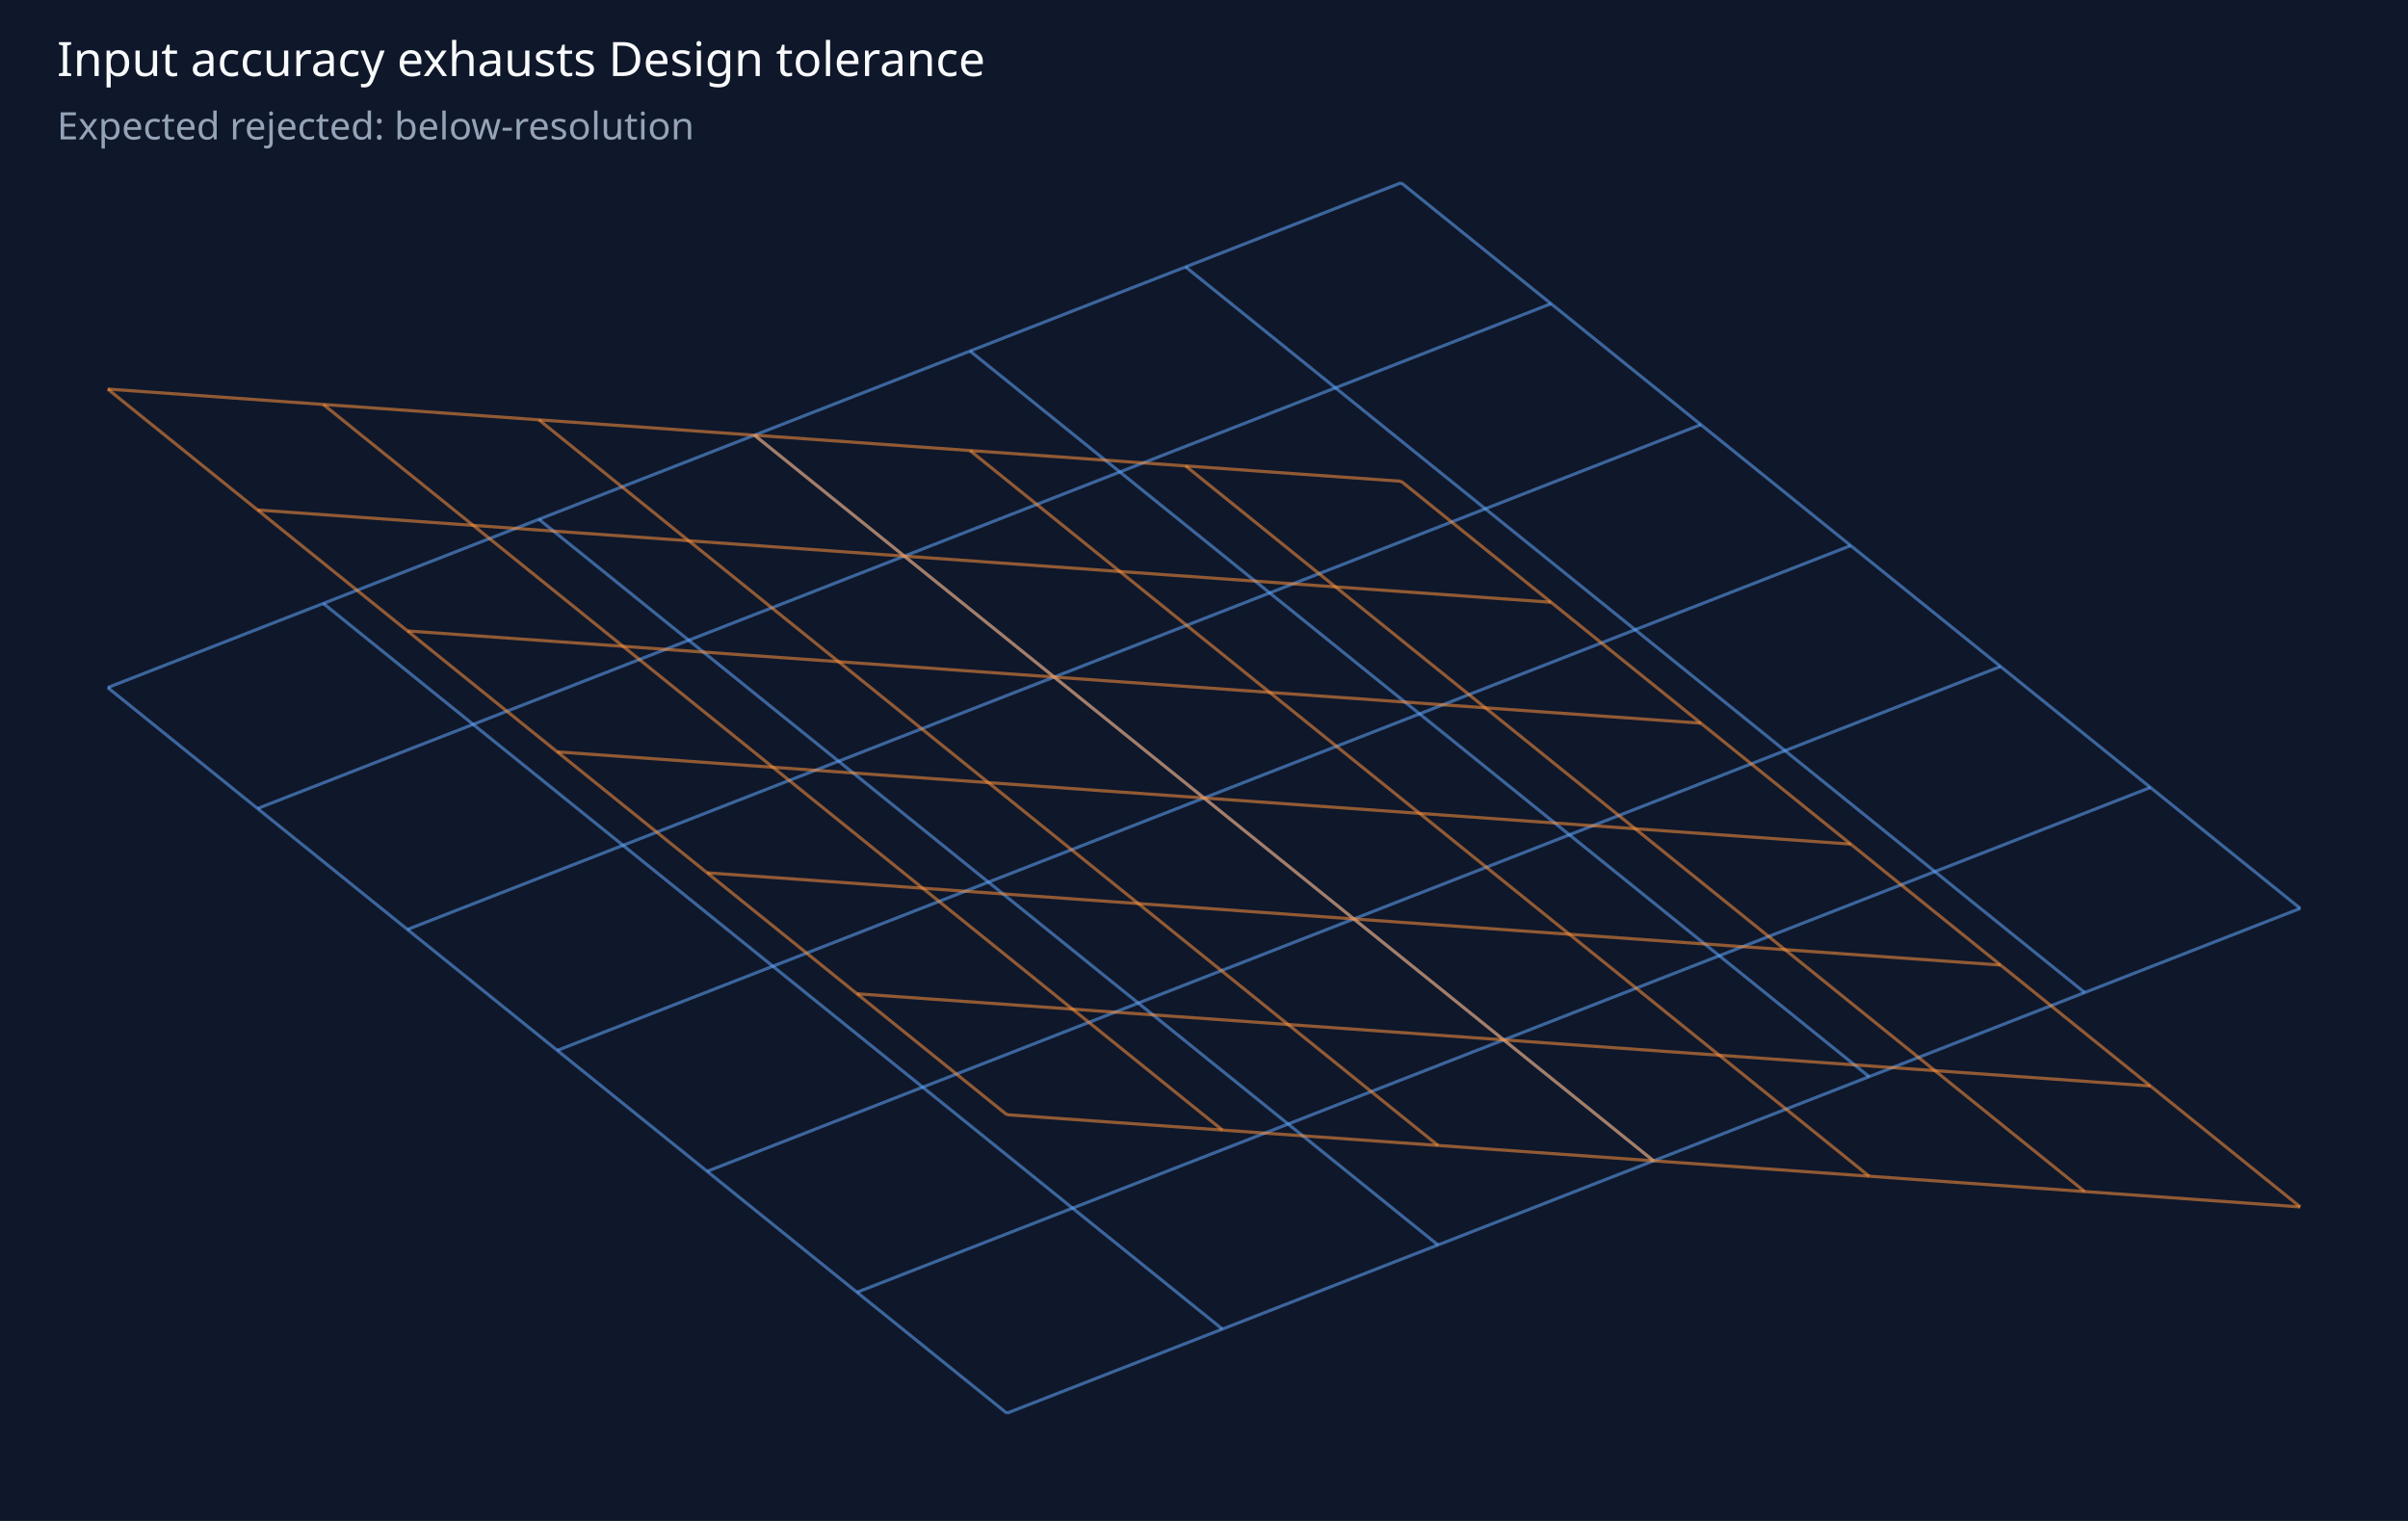
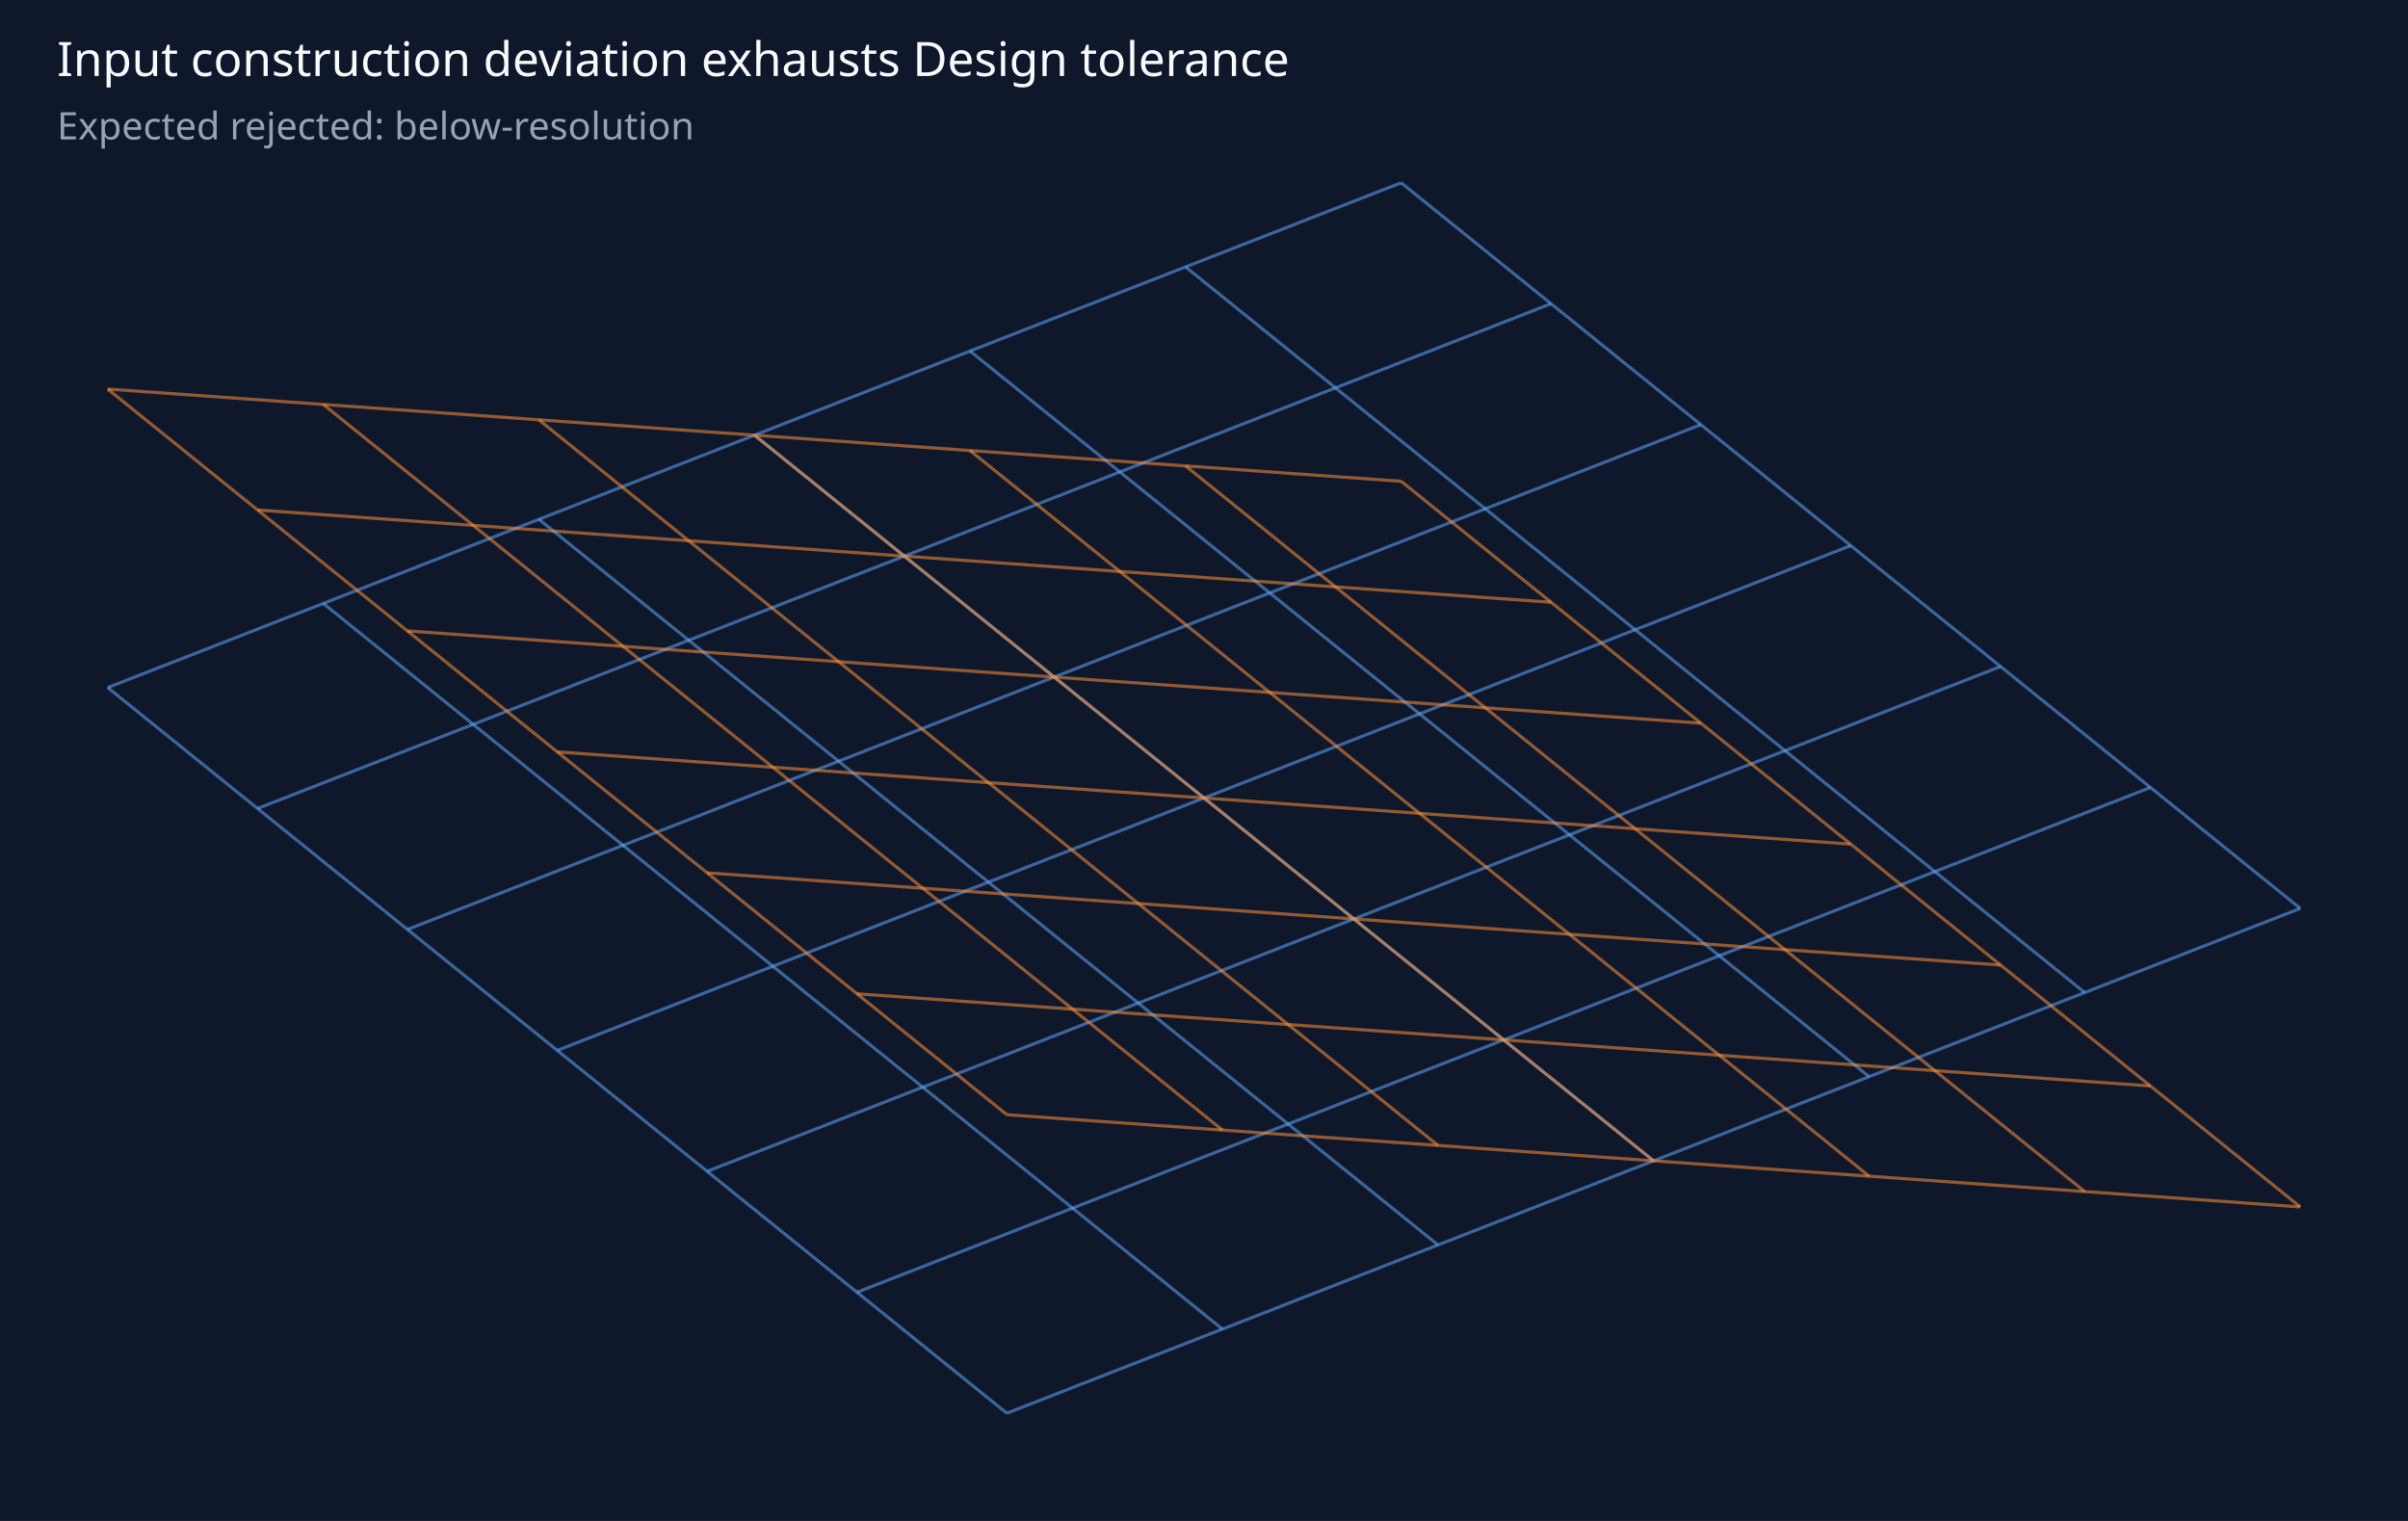
<svg xmlns="http://www.w3.org/2000/svg" width="760" height="480" viewBox="0 0 760 480">
  <rect width="100%" height="100%" fill="#0f172a" />
-   <text x="18" y="24" font-family="sans-serif" font-size="15" fill="#f8fafc">Input accuracy exhausts Design tolerance</text>
+   <text x="18" y="24" font-family="sans-serif" font-size="15" fill="#f8fafc">Input construction deviation exhausts Design tolerance</text>
  <text x="18" y="44" font-family="sans-serif" font-size="12" fill="#94a3b8">Expected rejected: below-resolution</text>
  <polyline points="317.77,446.00 305.95,436.46 294.12,426.92 282.30,417.37 270.47,407.83 258.65,398.29 246.83,388.75 235.00,379.21 223.18,369.66 211.36,360.12 199.53,350.58 187.71,341.04 175.88,331.50 164.06,321.95 152.24,312.41 140.41,302.87 128.59,293.33 116.77,283.79 104.94,274.24 93.12,264.70 81.29,255.16 69.47,245.62 57.65,236.08 45.82,226.53 34.00,216.99" fill="none" stroke="#60a5fa" stroke-width="1.0" opacity="0.55" />
  <polyline points="385.81,419.45 373.98,409.91 362.16,400.36 350.34,390.82 338.51,381.28 326.69,371.74 314.87,362.20 303.04,352.65 291.22,343.11 279.39,333.57 267.57,324.03 255.75,314.49 243.92,304.94 232.10,295.40 220.28,285.86 208.45,276.32 196.63,266.78 184.80,257.24 172.98,247.69 161.16,238.15 149.33,228.61 137.51,219.07 125.69,209.53 113.86,199.98 102.04,190.44" fill="none" stroke="#60a5fa" stroke-width="1.0" opacity="0.55" />
  <polyline points="453.85,392.90 442.02,383.35 430.20,373.81 418.38,364.27 406.55,354.73 394.73,345.19 382.90,335.65 371.08,326.10 359.26,316.56 347.43,307.02 335.61,297.48 323.79,287.94 311.96,278.39 300.14,268.85 288.31,259.31 276.49,249.77 264.67,240.23 252.84,230.68 241.02,221.14 229.20,211.60 217.37,202.06 205.55,192.52 193.72,182.97 181.90,173.43 170.08,163.89" fill="none" stroke="#60a5fa" stroke-width="1.0" opacity="0.55" />
  <polyline points="521.88,366.35 510.06,356.80 498.24,347.26 486.41,337.72 474.59,328.18 462.77,318.64 450.94,309.09 439.12,299.55 427.29,290.01 415.47,280.47 403.65,270.93 391.82,261.38 380.00,251.84 368.18,242.30 356.35,232.76 344.53,223.22 332.71,213.67 320.88,204.13 309.06,194.59 297.23,185.05 285.41,175.51 273.59,165.96 261.76,156.42 249.94,146.88 238.12,137.34" fill="none" stroke="#60a5fa" stroke-width="1.0" opacity="0.55" />
  <polyline points="589.92,339.79 578.10,330.25 566.28,320.71 554.45,311.17 542.63,301.63 530.80,292.08 518.98,282.54 507.16,273.00 495.33,263.46 483.51,253.92 471.69,244.37 459.86,234.83 448.04,225.29 436.21,215.75 424.39,206.21 412.57,196.66 400.74,187.12 388.92,177.58 377.10,168.04 365.27,158.50 353.45,148.95 341.62,139.41 329.80,129.87 317.98,120.33 306.15,110.79" fill="none" stroke="#60a5fa" stroke-width="1.0" opacity="0.55" />
  <polyline points="657.96,313.24 646.14,303.70 634.31,294.16 622.49,284.62 610.67,275.07 598.84,265.53 587.02,255.99 575.20,246.45 563.37,236.91 551.55,227.36 539.72,217.82 527.90,208.28 516.08,198.74 504.25,189.20 492.43,179.65 480.61,170.11 468.78,160.57 456.96,151.03 445.13,141.49 433.31,131.94 421.49,122.40 409.66,112.86 397.84,103.32 386.02,93.78 374.19,84.24" fill="none" stroke="#60a5fa" stroke-width="1.0" opacity="0.55" />
  <polyline points="726.00,286.69 714.18,277.15 702.35,267.61 690.53,258.06 678.71,248.52 666.88,238.98 655.06,229.44 643.23,219.90 631.41,210.35 619.59,200.81 607.76,191.27 595.94,181.73 584.12,172.19 572.29,162.65 560.47,153.10 548.64,143.56 536.82,134.02 525.00,124.48 513.17,114.94 501.35,105.39 489.53,95.85 477.70,86.31 465.88,76.77 454.05,67.23 442.23,57.68" fill="none" stroke="#60a5fa" stroke-width="1.0" opacity="0.55" />
  <polyline points="317.77,446.00 334.78,439.36 351.79,432.72 368.80,426.09 385.81,419.45 402.82,412.81 419.83,406.17 436.84,399.53 453.85,392.90 470.86,386.26 487.87,379.62 504.88,372.98 521.88,366.35 538.89,359.71 555.90,353.07 572.91,346.43 589.92,339.79 606.93,333.16 623.94,326.52 640.95,319.88 657.96,313.24 674.97,306.60 691.98,299.97 708.99,293.33 726.00,286.69" fill="none" stroke="#60a5fa" stroke-width="1.0" opacity="0.55" />
  <polyline points="270.47,407.83 287.48,401.19 304.49,394.56 321.50,387.92 338.51,381.28 355.52,374.64 372.53,368.00 389.54,361.37 406.55,354.73 423.56,348.09 440.57,341.45 457.58,334.82 474.59,328.18 491.60,321.54 508.61,314.90 525.62,308.26 542.63,301.63 559.64,294.99 576.65,288.35 593.66,281.71 610.67,275.07 627.68,268.44 644.69,261.80 661.70,255.16 678.71,248.52" fill="none" stroke="#60a5fa" stroke-width="1.0" opacity="0.55" />
  <polyline points="223.18,369.66 240.19,363.03 257.20,356.39 274.21,349.75 291.22,343.11 308.23,336.47 325.24,329.84 342.25,323.20 359.26,316.56 376.27,309.92 393.28,303.29 410.29,296.65 427.29,290.01 444.30,283.37 461.31,276.73 478.32,270.10 495.33,263.46 512.34,256.82 529.35,250.18 546.36,243.54 563.37,236.91 580.38,230.27 597.39,223.63 614.40,216.99 631.41,210.35" fill="none" stroke="#60a5fa" stroke-width="1.0" opacity="0.55" />
  <polyline points="175.88,331.50 192.89,324.86 209.90,318.22 226.91,311.58 243.92,304.94 260.93,298.31 277.94,291.67 294.95,285.03 311.96,278.39 328.97,271.76 345.98,265.12 362.99,258.48 380.00,251.84 397.01,245.20 414.02,238.57 431.03,231.93 448.04,225.29 465.05,218.65 482.06,212.01 499.07,205.38 516.08,198.74 533.09,192.10 550.10,185.46 567.11,178.82 584.12,172.19" fill="none" stroke="#60a5fa" stroke-width="1.0" opacity="0.55" />
  <polyline points="128.59,293.33 145.60,286.69 162.61,280.05 179.62,273.41 196.63,266.78 213.64,260.14 230.65,253.50 247.66,246.86 264.67,240.23 281.68,233.59 298.69,226.95 315.70,220.31 332.71,213.67 349.71,207.04 366.72,200.40 383.73,193.76 400.74,187.12 417.75,180.48 434.76,173.85 451.77,167.21 468.78,160.57 485.79,153.93 502.80,147.29 519.81,140.66 536.82,134.02" fill="none" stroke="#60a5fa" stroke-width="1.0" opacity="0.55" />
  <polyline points="81.29,255.16 98.30,248.52 115.31,241.88 132.32,235.25 149.33,228.61 166.34,221.97 183.35,215.33 200.36,208.70 217.37,202.06 234.38,195.42 251.39,188.78 268.40,182.14 285.41,175.51 302.42,168.87 319.43,162.23 336.44,155.59 353.45,148.95 370.46,142.32 387.47,135.68 404.48,129.04 421.49,122.40 438.50,115.76 455.51,109.13 472.52,102.49 489.53,95.85" fill="none" stroke="#60a5fa" stroke-width="1.0" opacity="0.55" />
  <polyline points="34.00,216.99 51.01,210.35 68.02,203.72 85.03,197.08 102.04,190.44 119.05,183.80 136.06,177.17 153.07,170.53 170.08,163.89 187.09,157.25 204.10,150.61 221.11,143.98 238.12,137.34 255.12,130.70 272.13,124.06 289.14,117.42 306.15,110.79 323.16,104.15 340.17,97.51 357.18,90.87 374.19,84.24 391.20,77.60 408.21,70.96 425.22,64.32 442.23,57.68" fill="none" stroke="#60a5fa" stroke-width="1.0" opacity="0.55" />
  <polyline points="317.77,351.79 305.95,342.25 294.12,332.71 282.30,323.17 270.47,313.63 258.65,304.08 246.83,294.54 235.00,285.00 223.18,275.46 211.36,265.92 199.53,256.37 187.71,246.83 175.88,237.29 164.06,227.75 152.24,218.21 140.41,208.66 128.59,199.12 116.77,189.58 104.94,180.04 93.12,170.50 81.29,160.95 69.47,151.41 57.65,141.87 45.82,132.33 34.00,122.79" fill="none" stroke="#fb923c" stroke-width="1.0" opacity="0.55" />
  <polyline points="385.81,356.64 373.98,347.10 362.16,337.56 350.34,328.02 338.51,318.48 326.69,308.93 314.87,299.39 303.04,289.85 291.22,280.31 279.39,270.77 267.57,261.22 255.75,251.68 243.92,242.14 232.10,232.60 220.28,223.06 208.45,213.51 196.63,203.97 184.80,194.43 172.98,184.89 161.16,175.35 149.33,165.80 137.51,156.26 125.69,146.72 113.86,137.18 102.04,127.64" fill="none" stroke="#fb923c" stroke-width="1.0" opacity="0.55" />
  <polyline points="453.85,361.49 442.02,351.95 430.20,342.41 418.38,332.87 406.55,323.33 394.73,313.78 382.90,304.24 371.08,294.70 359.26,285.16 347.43,275.62 335.61,266.07 323.79,256.53 311.96,246.99 300.14,237.45 288.31,227.91 276.49,218.37 264.67,208.82 252.84,199.28 241.02,189.74 229.20,180.20 217.37,170.66 205.55,161.11 193.72,151.57 181.90,142.03 170.08,132.49" fill="none" stroke="#fb923c" stroke-width="1.0" opacity="0.55" />
  <polyline points="521.88,366.35 510.06,356.80 498.24,347.26 486.41,337.72 474.59,328.18 462.77,318.64 450.94,309.09 439.12,299.55 427.29,290.01 415.47,280.47 403.65,270.93 391.82,261.38 380.00,251.84 368.18,242.30 356.35,232.76 344.53,223.22 332.71,213.67 320.88,204.13 309.06,194.59 297.23,185.05 285.41,175.51 273.59,165.96 261.76,156.42 249.94,146.88 238.12,137.34" fill="none" stroke="#fb923c" stroke-width="1.0" opacity="0.55" />
  <polyline points="589.92,371.20 578.10,361.65 566.28,352.11 554.45,342.57 542.63,333.03 530.80,323.49 518.98,313.94 507.16,304.40 495.33,294.86 483.51,285.32 471.69,275.78 459.86,266.23 448.04,256.69 436.21,247.15 424.39,237.61 412.57,228.07 400.74,218.52 388.92,208.98 377.10,199.44 365.27,189.90 353.45,180.36 341.62,170.81 329.80,161.27 317.98,151.73 306.15,142.19" fill="none" stroke="#fb923c" stroke-width="1.0" opacity="0.55" />
  <polyline points="657.96,376.05 646.14,366.50 634.31,356.96 622.49,347.42 610.67,337.88 598.84,328.34 587.02,318.80 575.20,309.25 563.37,299.71 551.55,290.17 539.72,280.63 527.90,271.09 516.08,261.54 504.25,252.00 492.43,242.46 480.61,232.92 468.78,223.38 456.96,213.83 445.13,204.29 433.31,194.75 421.49,185.21 409.66,175.67 397.84,166.12 386.02,156.58 374.19,147.04" fill="none" stroke="#fb923c" stroke-width="1.0" opacity="0.55" />
  <polyline points="726.00,380.90 714.18,371.36 702.35,361.81 690.53,352.27 678.71,342.73 666.88,333.19 655.06,323.65 643.23,314.10 631.41,304.56 619.59,295.02 607.76,285.48 595.94,275.94 584.12,266.39 572.29,256.85 560.47,247.31 548.64,237.77 536.82,228.23 525.00,218.68 513.17,209.14 501.35,199.60 489.53,190.06 477.70,180.52 465.88,170.97 454.05,161.43 442.23,151.89" fill="none" stroke="#fb923c" stroke-width="1.0" opacity="0.55" />
  <polyline points="317.77,351.79 334.78,353.01 351.79,354.22 368.80,355.43 385.81,356.64 402.82,357.86 419.83,359.07 436.84,360.28 453.85,361.49 470.86,362.71 487.87,363.92 504.88,365.13 521.88,366.35 538.89,367.56 555.90,368.77 572.91,369.98 589.92,371.20 606.93,372.41 623.94,373.62 640.95,374.83 657.96,376.05 674.97,377.26 691.98,378.47 708.99,379.68 726.00,380.90" fill="none" stroke="#fb923c" stroke-width="1.0" opacity="0.55" />
  <polyline points="270.47,313.63 287.48,314.84 304.49,316.05 321.50,317.26 338.51,318.48 355.52,319.69 372.53,320.90 389.54,322.11 406.55,323.33 423.56,324.54 440.57,325.75 457.58,326.96 474.59,328.18 491.60,329.39 508.61,330.60 525.62,331.82 542.63,333.03 559.64,334.24 576.65,335.45 593.66,336.67 610.67,337.88 627.68,339.09 644.69,340.30 661.70,341.52 678.71,342.73" fill="none" stroke="#fb923c" stroke-width="1.0" opacity="0.55" />
  <polyline points="223.18,275.46 240.19,276.67 257.20,277.88 274.21,279.10 291.22,280.31 308.23,281.52 325.24,282.73 342.25,283.95 359.26,285.16 376.27,286.37 393.28,287.58 410.29,288.80 427.29,290.01 444.30,291.22 461.31,292.43 478.32,293.65 495.33,294.86 512.34,296.07 529.35,297.29 546.36,298.50 563.37,299.71 580.38,300.92 597.39,302.14 614.40,303.35 631.41,304.56" fill="none" stroke="#fb923c" stroke-width="1.0" opacity="0.55" />
  <polyline points="175.88,237.29 192.89,238.50 209.90,239.71 226.91,240.93 243.92,242.14 260.93,243.35 277.94,244.57 294.95,245.78 311.96,246.99 328.97,248.20 345.98,249.42 362.99,250.63 380.00,251.84 397.01,253.05 414.02,254.27 431.03,255.48 448.04,256.69 465.05,257.91 482.06,259.12 499.07,260.33 516.08,261.54 533.09,262.76 550.10,263.97 567.11,265.18 584.12,266.39" fill="none" stroke="#fb923c" stroke-width="1.0" opacity="0.55" />
  <polyline points="128.59,199.12 145.60,200.33 162.61,201.55 179.62,202.76 196.63,203.97 213.64,205.19 230.65,206.40 247.66,207.61 264.67,208.82 281.68,210.04 298.69,211.25 315.70,212.46 332.71,213.67 349.71,214.89 366.72,216.10 383.73,217.31 400.74,218.52 417.75,219.74 434.76,220.95 451.77,222.16 468.78,223.38 485.79,224.59 502.80,225.80 519.81,227.01 536.82,228.23" fill="none" stroke="#fb923c" stroke-width="1.0" opacity="0.55" />
  <polyline points="81.29,160.95 98.30,162.17 115.31,163.38 132.32,164.59 149.33,165.80 166.34,167.02 183.35,168.23 200.36,169.44 217.37,170.66 234.38,171.87 251.39,173.08 268.40,174.29 285.41,175.51 302.42,176.72 319.43,177.93 336.44,179.14 353.45,180.36 370.46,181.57 387.47,182.78 404.48,183.99 421.49,185.21 438.50,186.42 455.51,187.63 472.52,188.85 489.53,190.06" fill="none" stroke="#fb923c" stroke-width="1.0" opacity="0.55" />
  <polyline points="34.00,122.79 51.01,124.00 68.02,125.21 85.03,126.42 102.04,127.64 119.05,128.85 136.06,130.06 153.07,131.27 170.08,132.49 187.09,133.70 204.10,134.91 221.11,136.13 238.12,137.34 255.12,138.55 272.13,139.76 289.14,140.98 306.15,142.19 323.16,143.40 340.17,144.61 357.18,145.83 374.19,147.04 391.20,148.25 408.21,149.47 425.22,150.68 442.23,151.89" fill="none" stroke="#fb923c" stroke-width="1.0" opacity="0.55" />
</svg>
